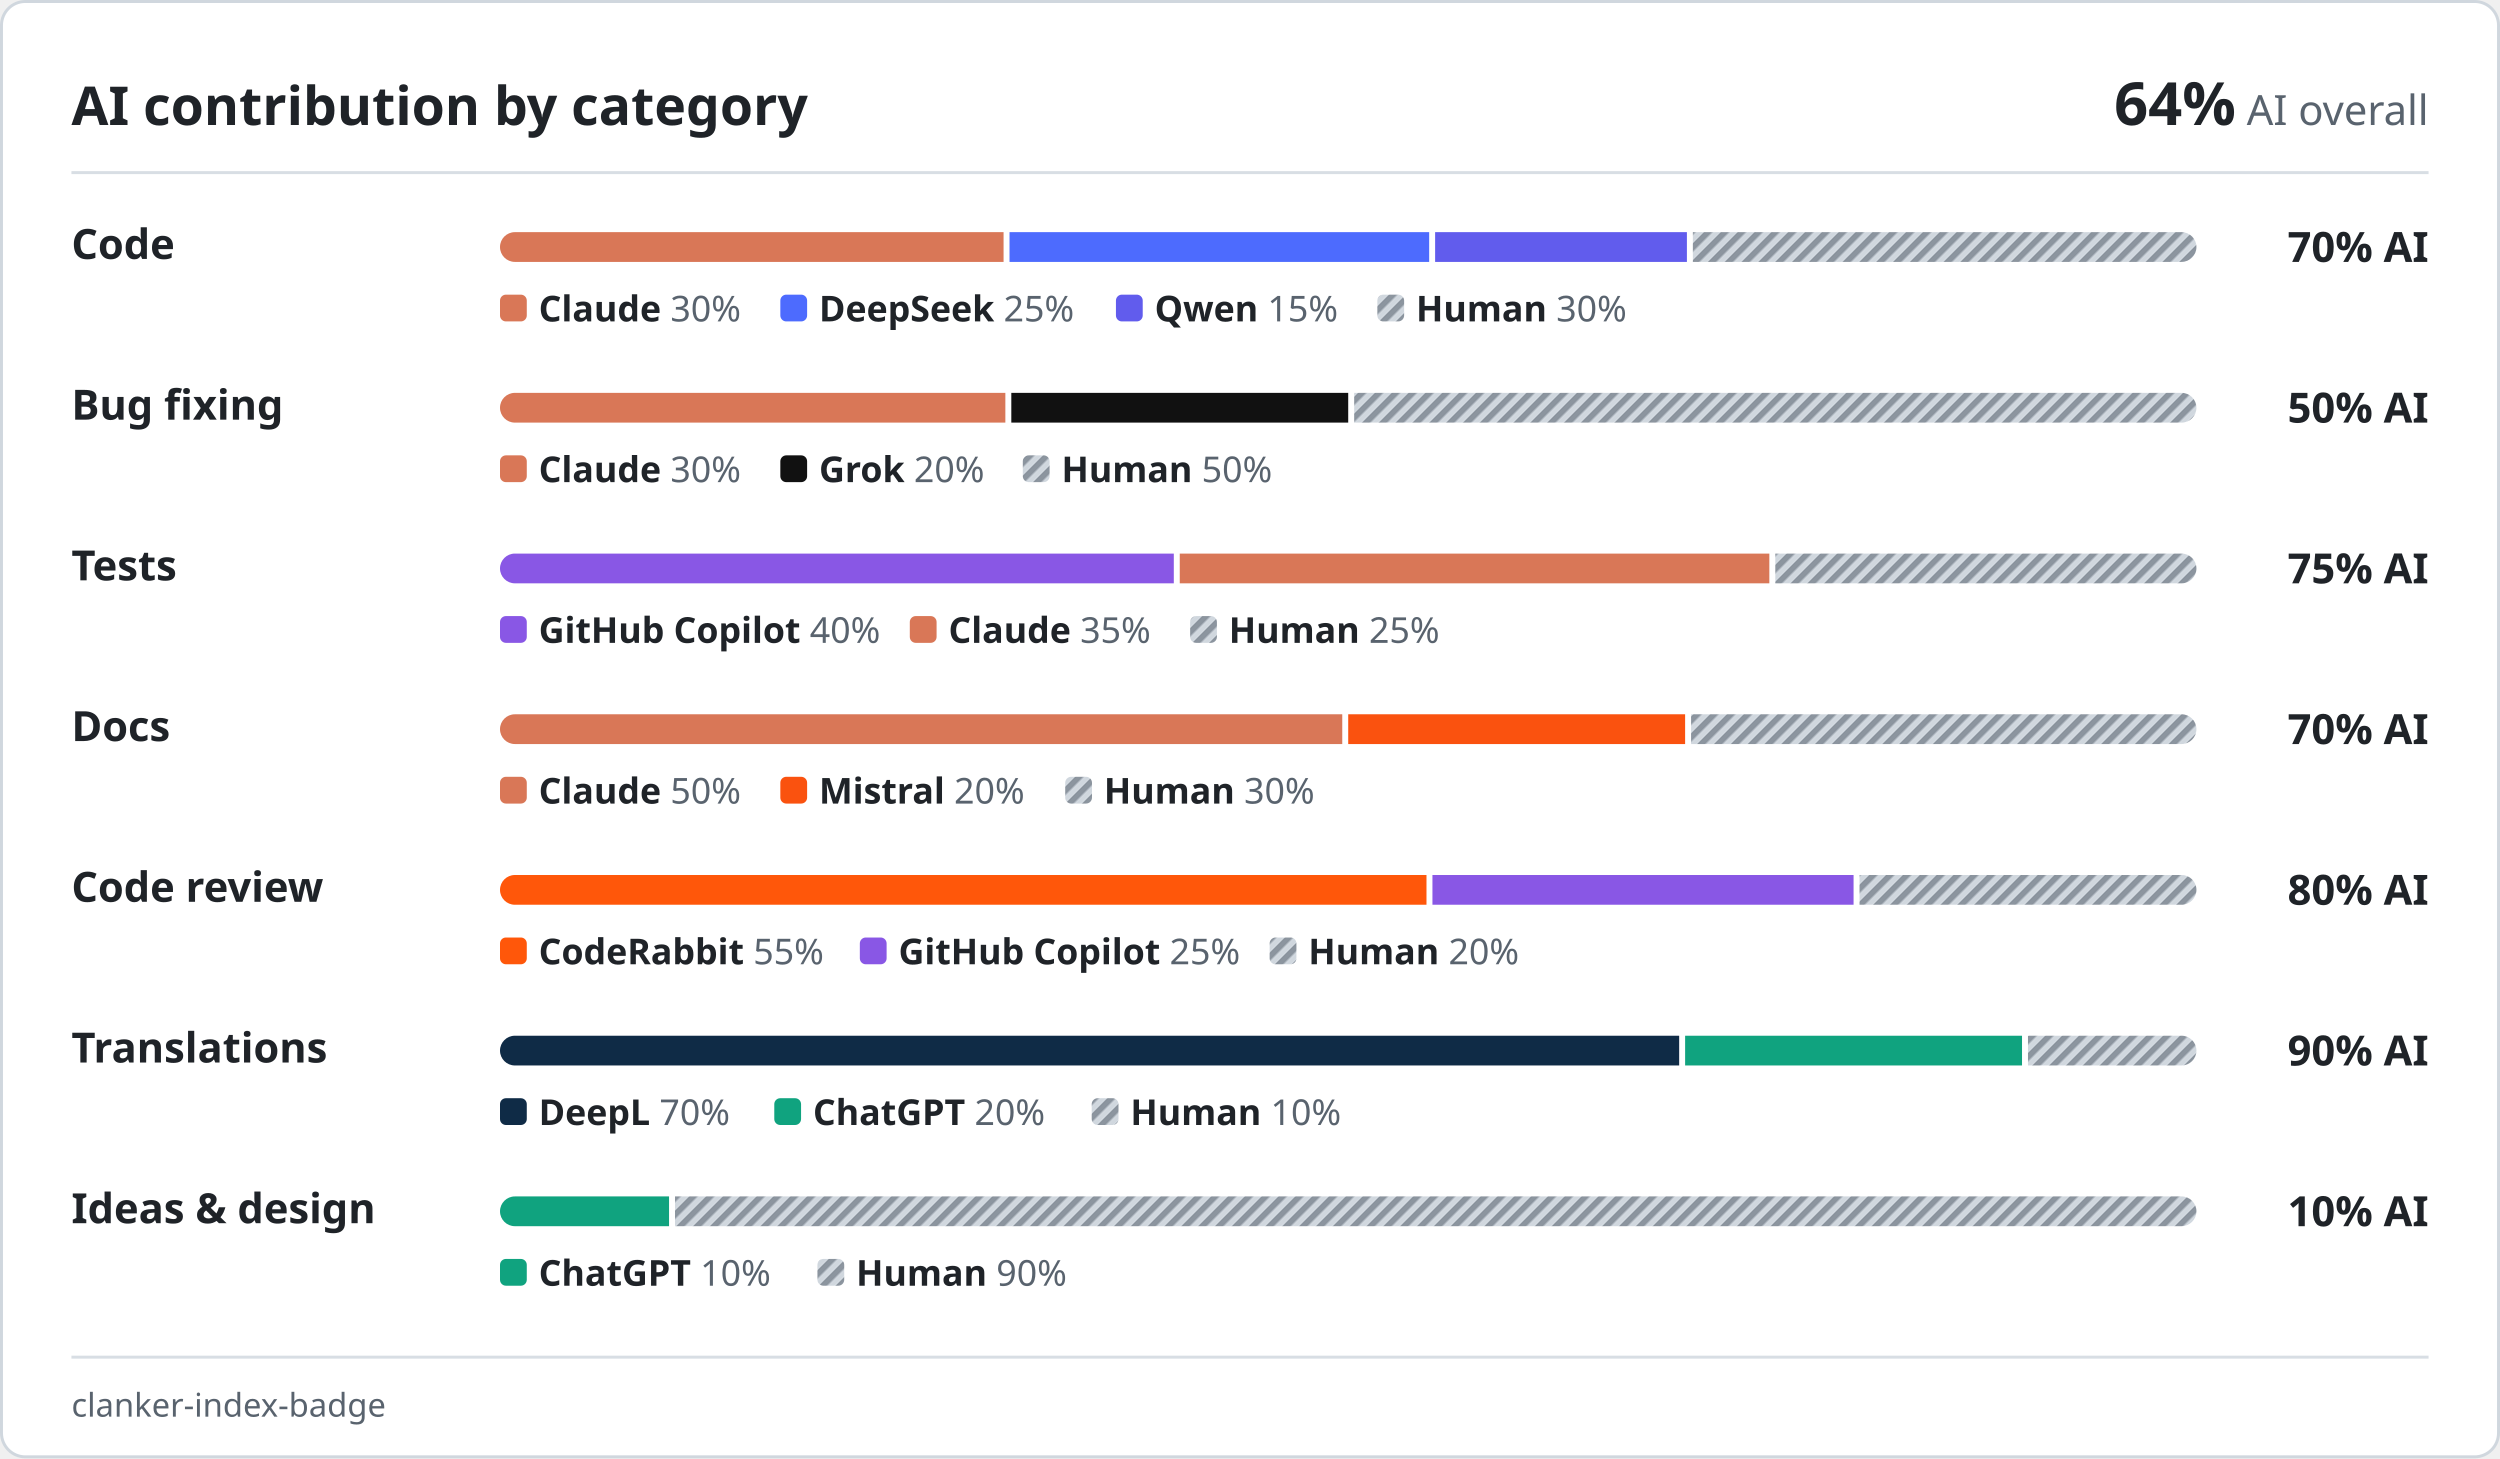
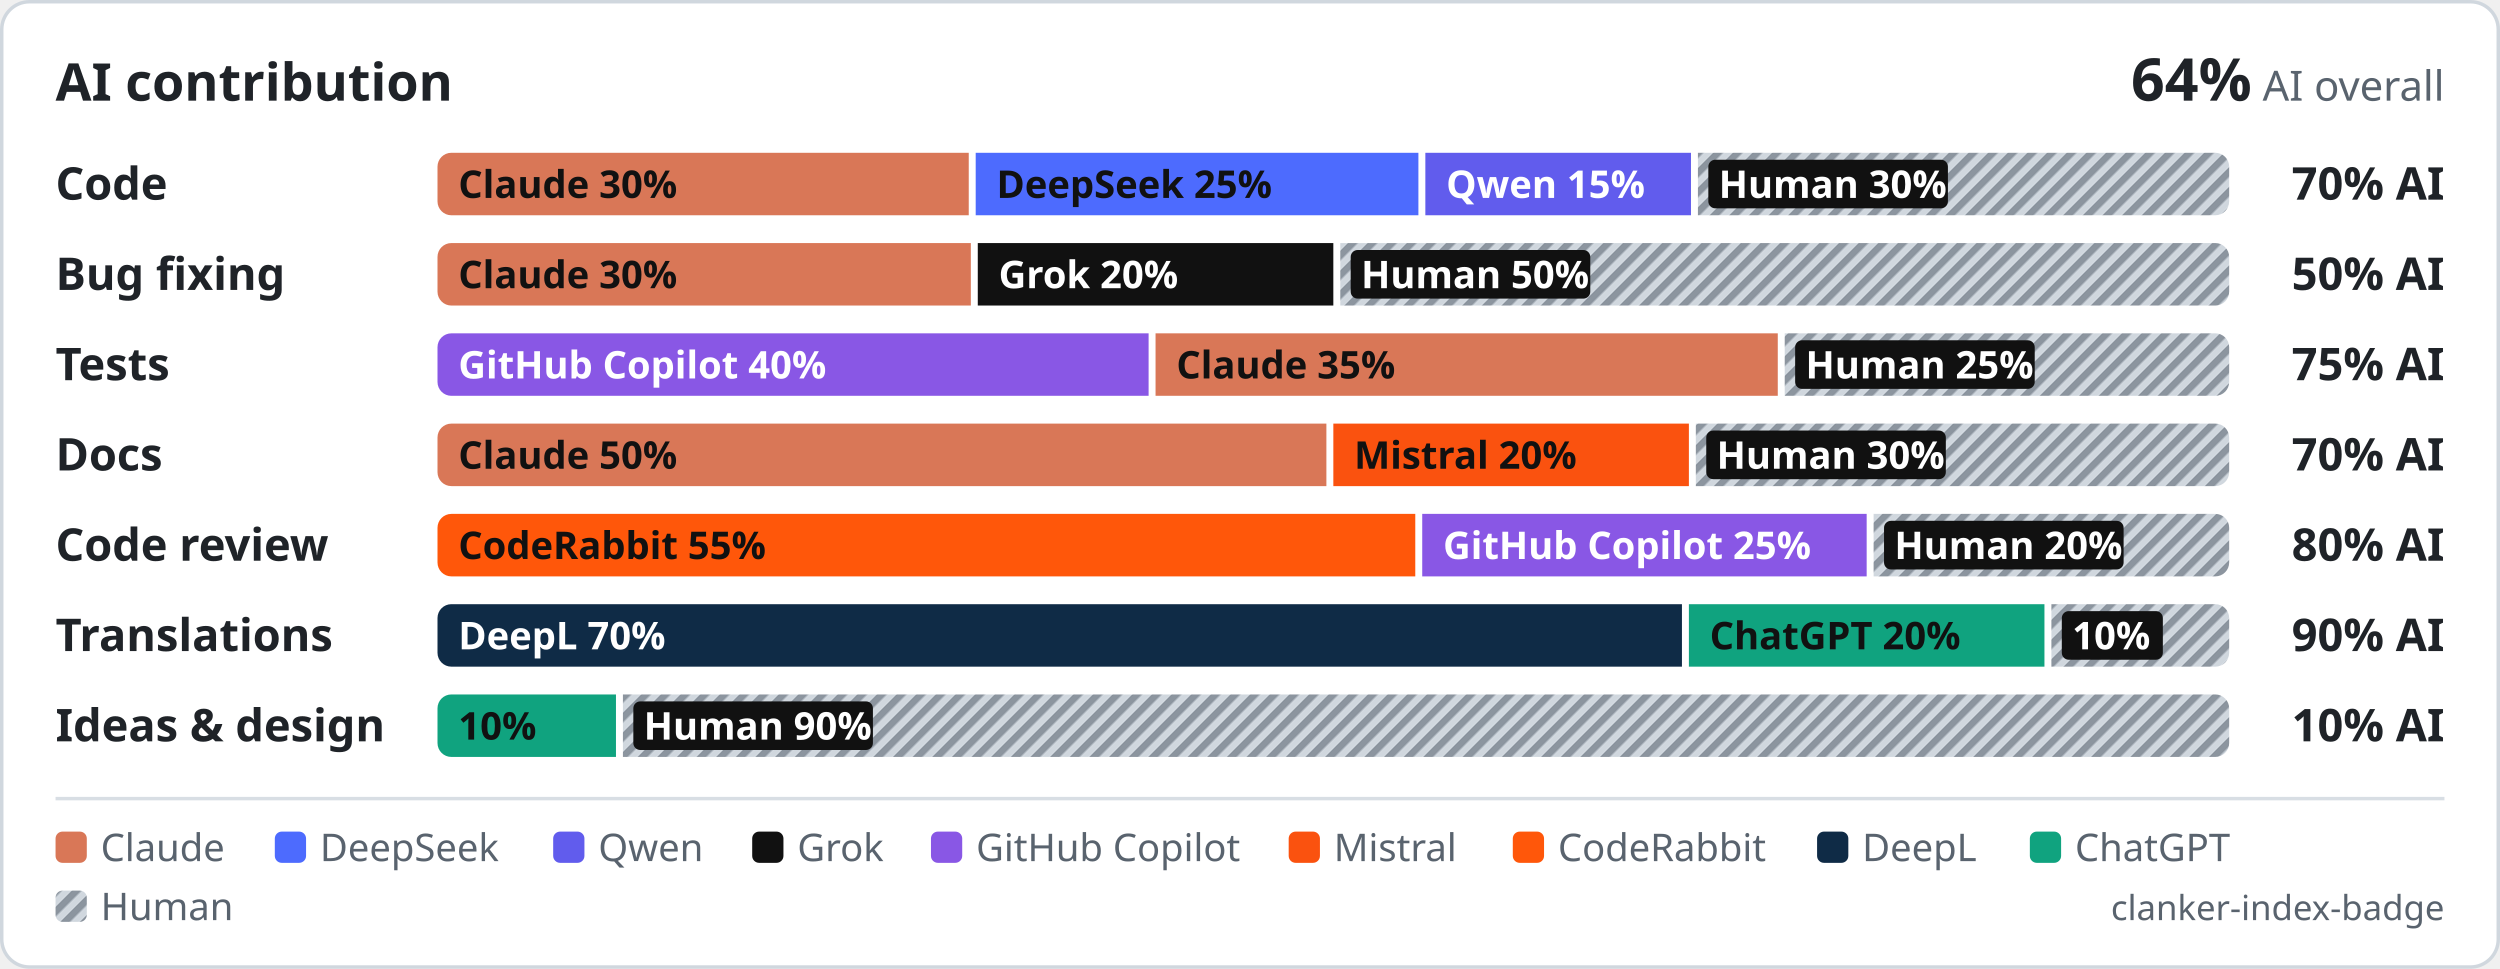
- <svg xmlns="http://www.w3.org/2000/svg" width="840" height="490" viewBox="0 0 840 490" role="img" aria-labelledby="t">
+ <svg xmlns="http://www.w3.org/2000/svg" width="720" height="279" viewBox="0 0 720 279" role="img" aria-labelledby="t">
  <defs>
    <pattern id="f0" width="4" height="4" patternUnits="userSpaceOnUse" patternTransform="rotate(45)">
      <rect width="4" height="4" fill="#d0d7de" />
      <rect width="2" height="4" fill="#8c959f" />
    </pattern>
  </defs>
-   <rect x="0.5" y="0.5" width="839" height="489" rx="8" fill="#ffffff" stroke="#d0d7de" stroke-width="1" />
+   <rect x="0.5" y="0.5" width="719" height="278" rx="8" fill="#ffffff" stroke="#d0d7de" stroke-width="1" />
  <g font-family="-apple-system, BlinkMacSystemFont, 'Segoe UI', 'Noto Sans', Helvetica, Arial, sans-serif">
-     <text x="24" y="42" font-size="18" font-weight="600" fill="#1f2328">AI contribution by category</text>
-     <text x="816" y="42" text-anchor="end" font-size="14" fill="#59636e">
-       <tspan font-size="20" font-weight="700" fill="#1f2328">64%</tspan> AI overall</text>
-     <line x1="24" y1="58" x2="816" y2="58" stroke="#d8dee4" />
-     <text x="24" y="87" font-size="14" font-weight="600" fill="#1f2328">Code</text>
+     <text x="16" y="29" font-size="15" font-weight="600" fill="#1f2328">AI contribution</text>
+     <text x="704" y="29" text-anchor="end" font-size="12" fill="#59636e">
+       <tspan font-size="17" font-weight="800" fill="#1f2328">64%</tspan> AI overall</text>
+     <text x="16" y="57.5" font-size="13" font-weight="600" fill="#1f2328">Code</text>
    <clipPath id="c0">
-       <rect x="168" y="78" width="570" height="10" rx="5" />
+       <rect x="126" y="44" width="516" height="18" rx="4" />
    </clipPath>
    <g clip-path="url(#c0)">
-       <rect x="168.00" y="78" width="169.20" height="10" fill="#D97757" />
-       <rect x="339.20" y="78" width="141.00" height="10" fill="#4D6BFE" />
-       <rect x="482.20" y="78" width="84.60" height="10" fill="#615CED" />
-       <rect x="568.80" y="78" width="169.20" height="10" fill="url(#f0)" />
+       <rect x="126.00" y="44" width="153.00" height="18" fill="#D97757" />
+       <text x="132.00" y="57" font-size="11" font-weight="600" fill="#111111">Claude 30%</text>
+       <rect x="281.00" y="44" width="127.50" height="18" fill="#4D6BFE" />
+       <text x="287.00" y="57" font-size="11" font-weight="600" fill="#111111">DeepSeek 25%</text>
+       <rect x="410.50" y="44" width="76.50" height="18" fill="#615CED" />
+       <text x="416.50" y="57" font-size="11" font-weight="600" fill="#ffffff">Qwen 15%</text>
+       <rect x="489.00" y="44" width="153.00" height="18" fill="url(#f0)" />
+       <rect x="492.00" y="46" width="69.0" height="14" rx="2" fill="#111111" />
+       <text x="495.00" y="57" font-size="11" font-weight="600" fill="#ffffff">Human 30%</text>
    </g>
-     <text x="816" y="88" text-anchor="end" font-size="14" font-weight="700" fill="#1f2328">70% AI</text>
-     <rect x="168" y="99" width="9" height="9" rx="2" fill="#D97757" />
-     <text x="181" y="108" font-size="12" fill="#59636e">
-       <tspan font-weight="600" fill="#1f2328">Claude</tspan> 30%</text>
-     <rect x="262.192" y="99" width="9" height="9" rx="2" fill="#4D6BFE" />
-     <text x="275.192" y="108" font-size="12" fill="#59636e">
-       <tspan font-weight="600" fill="#1f2328">DeepSeek</tspan> 25%</text>
-     <rect x="374.955" y="99" width="9" height="9" rx="2" fill="#615CED" />
-     <text x="387.955" y="108" font-size="12" fill="#59636e">
-       <tspan font-weight="600" fill="#1f2328">Qwen</tspan> 15%</text>
-     <rect x="462.787" y="99" width="9" height="9" rx="2" fill="url(#f0)" />
-     <text x="475.787" y="108" font-size="12" fill="#59636e">
-       <tspan font-weight="600" fill="#1f2328">Human</tspan> 30%</text>
-     <text x="24" y="141" font-size="14" font-weight="600" fill="#1f2328">Bug fixing</text>
+     <text x="704" y="57.5" text-anchor="end" font-size="13" font-weight="700" fill="#1f2328">70% AI</text>
+     <text x="16" y="83.5" font-size="13" font-weight="600" fill="#1f2328">Bug fixing</text>
    <clipPath id="c1">
-       <rect x="168" y="132" width="570" height="10" rx="5" />
+       <rect x="126" y="70" width="516" height="18" rx="4" />
    </clipPath>
    <g clip-path="url(#c1)">
-       <rect x="168.00" y="132" width="169.80" height="10" fill="#D97757" />
-       <rect x="339.80" y="132" width="113.20" height="10" fill="#111111" />
-       <rect x="455.00" y="132" width="283.00" height="10" fill="url(#f0)" />
+       <rect x="126.00" y="70" width="153.60" height="18" fill="#D97757" />
+       <text x="132.00" y="83" font-size="11" font-weight="600" fill="#111111">Claude 30%</text>
+       <rect x="281.60" y="70" width="102.40" height="18" fill="#111111" />
+       <text x="287.60" y="83" font-size="11" font-weight="600" fill="#ffffff">Grok 20%</text>
+       <rect x="386.00" y="70" width="256.00" height="18" fill="url(#f0)" />
+       <rect x="389.00" y="72" width="69.0" height="14" rx="2" fill="#111111" />
+       <text x="392.00" y="83" font-size="11" font-weight="600" fill="#ffffff">Human 50%</text>
    </g>
-     <text x="816" y="142" text-anchor="end" font-size="14" font-weight="700" fill="#1f2328">50% AI</text>
-     <rect x="168" y="153" width="9" height="9" rx="2" fill="#D97757" />
-     <text x="181" y="162" font-size="12" fill="#59636e">
-       <tspan font-weight="600" fill="#1f2328">Claude</tspan> 30%</text>
-     <rect x="262.192" y="153" width="9" height="9" rx="2" fill="#111111" />
-     <text x="275.192" y="162" font-size="12" fill="#59636e">
-       <tspan font-weight="600" fill="#1f2328">Grok</tspan> 20%</text>
-     <rect x="343.664" y="153" width="9" height="9" rx="2" fill="url(#f0)" />
-     <text x="356.664" y="162" font-size="12" fill="#59636e">
-       <tspan font-weight="600" fill="#1f2328">Human</tspan> 50%</text>
-     <text x="24" y="195" font-size="14" font-weight="600" fill="#1f2328">Tests</text>
+     <text x="704" y="83.5" text-anchor="end" font-size="13" font-weight="700" fill="#1f2328">50% AI</text>
+     <text x="16" y="109.5" font-size="13" font-weight="600" fill="#1f2328">Tests</text>
    <clipPath id="c2">
-       <rect x="168" y="186" width="570" height="10" rx="5" />
+       <rect x="126" y="96" width="516" height="18" rx="4" />
    </clipPath>
    <g clip-path="url(#c2)">
-       <rect x="168.00" y="186" width="226.40" height="10" fill="#8957E5" />
-       <rect x="396.40" y="186" width="198.10" height="10" fill="#D97757" />
-       <rect x="596.50" y="186" width="141.50" height="10" fill="url(#f0)" />
+       <rect x="126.00" y="96" width="204.80" height="18" fill="#8957E5" />
+       <text x="132.00" y="109" font-size="11" font-weight="600" fill="#ffffff">GitHub Copilot 40%</text>
+       <rect x="332.80" y="96" width="179.20" height="18" fill="#D97757" />
+       <text x="338.80" y="109" font-size="11" font-weight="600" fill="#111111">Claude 35%</text>
+       <rect x="514.00" y="96" width="128.00" height="18" fill="url(#f0)" />
+       <rect x="517.00" y="98" width="69.0" height="14" rx="2" fill="#111111" />
+       <text x="520.00" y="109" font-size="11" font-weight="600" fill="#ffffff">Human 25%</text>
    </g>
-     <text x="816" y="196" text-anchor="end" font-size="14" font-weight="700" fill="#1f2328">75% AI</text>
-     <rect x="168" y="207" width="9" height="9" rx="2" fill="#8957E5" />
-     <text x="181" y="216" font-size="12" fill="#59636e">
-       <tspan font-weight="600" fill="#1f2328">GitHub Copilot</tspan> 40%</text>
-     <rect x="305.694" y="207" width="9" height="9" rx="2" fill="#D97757" />
-     <text x="318.694" y="216" font-size="12" fill="#59636e">
-       <tspan font-weight="600" fill="#1f2328">Claude</tspan> 35%</text>
-     <rect x="399.886" y="207" width="9" height="9" rx="2" fill="url(#f0)" />
-     <text x="412.886" y="216" font-size="12" fill="#59636e">
-       <tspan font-weight="600" fill="#1f2328">Human</tspan> 25%</text>
-     <text x="24" y="249" font-size="14" font-weight="600" fill="#1f2328">Docs</text>
+     <text x="704" y="109.5" text-anchor="end" font-size="13" font-weight="700" fill="#1f2328">75% AI</text>
+     <text x="16" y="135.5" font-size="13" font-weight="600" fill="#1f2328">Docs</text>
    <clipPath id="c3">
-       <rect x="168" y="240" width="570" height="10" rx="5" />
+       <rect x="126" y="122" width="516" height="18" rx="4" />
    </clipPath>
    <g clip-path="url(#c3)">
-       <rect x="168.00" y="240" width="283.00" height="10" fill="#D97757" />
-       <rect x="453.00" y="240" width="113.20" height="10" fill="#FA520F" />
-       <rect x="568.20" y="240" width="169.80" height="10" fill="url(#f0)" />
+       <rect x="126.00" y="122" width="256.00" height="18" fill="#D97757" />
+       <text x="132.00" y="135" font-size="11" font-weight="600" fill="#111111">Claude 50%</text>
+       <rect x="384.00" y="122" width="102.40" height="18" fill="#FA520F" />
+       <text x="390.00" y="135" font-size="11" font-weight="600" fill="#111111">Mistral 20%</text>
+       <rect x="488.40" y="122" width="153.60" height="18" fill="url(#f0)" />
+       <rect x="491.40" y="124" width="69.0" height="14" rx="2" fill="#111111" />
+       <text x="494.40" y="135" font-size="11" font-weight="600" fill="#ffffff">Human 30%</text>
    </g>
-     <text x="816" y="250" text-anchor="end" font-size="14" font-weight="700" fill="#1f2328">70% AI</text>
-     <rect x="168" y="261" width="9" height="9" rx="2" fill="#D97757" />
-     <text x="181" y="270" font-size="12" fill="#59636e">
-       <tspan font-weight="600" fill="#1f2328">Claude</tspan> 50%</text>
-     <rect x="262.192" y="261" width="9" height="9" rx="2" fill="#FA520F" />
-     <text x="275.192" y="270" font-size="12" fill="#59636e">
-       <tspan font-weight="600" fill="#1f2328">Mistral</tspan> 20%</text>
-     <rect x="357.91" y="261" width="9" height="9" rx="2" fill="url(#f0)" />
-     <text x="370.91" y="270" font-size="12" fill="#59636e">
-       <tspan font-weight="600" fill="#1f2328">Human</tspan> 30%</text>
-     <text x="24" y="303" font-size="14" font-weight="600" fill="#1f2328">Code review</text>
+     <text x="704" y="135.5" text-anchor="end" font-size="13" font-weight="700" fill="#1f2328">70% AI</text>
+     <text x="16" y="161.5" font-size="13" font-weight="600" fill="#1f2328">Code review</text>
    <clipPath id="c4">
-       <rect x="168" y="294" width="570" height="10" rx="5" />
+       <rect x="126" y="148" width="516" height="18" rx="4" />
    </clipPath>
    <g clip-path="url(#c4)">
-       <rect x="168.00" y="294" width="311.30" height="10" fill="#FF570A" />
-       <rect x="481.30" y="294" width="141.50" height="10" fill="#8957E5" />
-       <rect x="624.80" y="294" width="113.20" height="10" fill="url(#f0)" />
+       <rect x="126.00" y="148" width="281.60" height="18" fill="#FF570A" />
+       <text x="132.00" y="161" font-size="11" font-weight="600" fill="#111111">CodeRabbit 55%</text>
+       <rect x="409.60" y="148" width="128.00" height="18" fill="#8957E5" />
+       <text x="415.60" y="161" font-size="11" font-weight="600" fill="#ffffff">GitHub Copilot 25%</text>
+       <rect x="539.60" y="148" width="102.40" height="18" fill="url(#f0)" />
+       <rect x="542.60" y="150" width="69.0" height="14" rx="2" fill="#111111" />
+       <text x="545.60" y="161" font-size="11" font-weight="600" fill="#ffffff">Human 20%</text>
    </g>
-     <text x="816" y="304" text-anchor="end" font-size="14" font-weight="700" fill="#1f2328">80% AI</text>
-     <rect x="168" y="315" width="9" height="9" rx="2" fill="#FF570A" />
-     <text x="181" y="324" font-size="12" fill="#59636e">
-       <tspan font-weight="600" fill="#1f2328">CodeRabbit</tspan> 55%</text>
-     <rect x="288.904" y="315" width="9" height="9" rx="2" fill="#8957E5" />
-     <text x="301.904" y="324" font-size="12" fill="#59636e">
-       <tspan font-weight="600" fill="#1f2328">GitHub Copilot</tspan> 25%</text>
-     <rect x="426.598" y="315" width="9" height="9" rx="2" fill="url(#f0)" />
-     <text x="439.598" y="324" font-size="12" fill="#59636e">
-       <tspan font-weight="600" fill="#1f2328">Human</tspan> 20%</text>
-     <text x="24" y="357" font-size="14" font-weight="600" fill="#1f2328">Translations</text>
+     <text x="704" y="161.5" text-anchor="end" font-size="13" font-weight="700" fill="#1f2328">80% AI</text>
+     <text x="16" y="187.5" font-size="13" font-weight="600" fill="#1f2328">Translations</text>
    <clipPath id="c5">
-       <rect x="168" y="348" width="570" height="10" rx="5" />
+       <rect x="126" y="174" width="516" height="18" rx="4" />
    </clipPath>
    <g clip-path="url(#c5)">
-       <rect x="168.00" y="348" width="396.20" height="10" fill="#0F2B46" />
-       <rect x="566.20" y="348" width="113.20" height="10" fill="#10A37F" />
-       <rect x="681.40" y="348" width="56.60" height="10" fill="url(#f0)" />
+       <rect x="126.00" y="174" width="358.40" height="18" fill="#0F2B46" />
+       <text x="132.00" y="187" font-size="11" font-weight="600" fill="#ffffff">DeepL 70%</text>
+       <rect x="486.40" y="174" width="102.40" height="18" fill="#10A37F" />
+       <text x="492.40" y="187" font-size="11" font-weight="600" fill="#111111">ChatGPT 20%</text>
+       <rect x="590.80" y="174" width="51.20" height="18" fill="url(#f0)" />
+       <rect x="593.80" y="176" width="29.1" height="14" rx="2" fill="#111111" />
+       <text x="596.80" y="187" font-size="11" font-weight="600" fill="#ffffff">10%</text>
    </g>
-     <text x="816" y="358" text-anchor="end" font-size="14" font-weight="700" fill="#1f2328">90% AI</text>
-     <rect x="168" y="369" width="9" height="9" rx="2" fill="#0F2B46" />
-     <text x="181" y="378" font-size="12" fill="#59636e">
-       <tspan font-weight="600" fill="#1f2328">DeepL</tspan> 70%</text>
-     <rect x="260.157" y="369" width="9" height="9" rx="2" fill="#10A37F" />
-     <text x="273.157" y="378" font-size="12" fill="#59636e">
-       <tspan font-weight="600" fill="#1f2328">ChatGPT</tspan> 20%</text>
-     <rect x="366.814" y="369" width="9" height="9" rx="2" fill="url(#f0)" />
-     <text x="379.814" y="378" font-size="12" fill="#59636e">
-       <tspan font-weight="600" fill="#1f2328">Human</tspan> 10%</text>
-     <text x="24" y="411" font-size="14" font-weight="600" fill="#1f2328">Ideas &amp; design</text>
+     <text x="704" y="187.5" text-anchor="end" font-size="13" font-weight="700" fill="#1f2328">90% AI</text>
+     <text x="16" y="213.5" font-size="13" font-weight="600" fill="#1f2328">Ideas &amp; design</text>
    <clipPath id="c6">
-       <rect x="168" y="402" width="570" height="10" rx="5" />
+       <rect x="126" y="200" width="516" height="18" rx="4" />
    </clipPath>
    <g clip-path="url(#c6)">
-       <rect x="168.00" y="402" width="56.80" height="10" fill="#10A37F" />
-       <rect x="226.80" y="402" width="511.20" height="10" fill="url(#f0)" />
+       <rect x="126.00" y="200" width="51.40" height="18" fill="#10A37F" />
+       <text x="132.00" y="213" font-size="11" font-weight="600" fill="#111111">10%</text>
+       <rect x="179.40" y="200" width="462.60" height="18" fill="url(#f0)" />
+       <rect x="182.40" y="202" width="69.0" height="14" rx="2" fill="#111111" />
+       <text x="185.40" y="213" font-size="11" font-weight="600" fill="#ffffff">Human 90%</text>
    </g>
-     <text x="816" y="412" text-anchor="end" font-size="14" font-weight="700" fill="#1f2328">10% AI</text>
-     <rect x="168" y="423" width="9" height="9" rx="2" fill="#10A37F" />
-     <text x="181" y="432" font-size="12" fill="#59636e">
-       <tspan font-weight="600" fill="#1f2328">ChatGPT</tspan> 10%</text>
-     <rect x="274.658" y="423" width="9" height="9" rx="2" fill="url(#f0)" />
-     <text x="287.658" y="432" font-size="12" fill="#59636e">
-       <tspan font-weight="600" fill="#1f2328">Human</tspan> 90%</text>
-     <line x1="24" y1="456" x2="816" y2="456" stroke="#d8dee4" />
-     <text x="24" y="476" font-size="11" fill="#59636e">clanker-index-badge</text>
+     <text x="704" y="213.5" text-anchor="end" font-size="13" font-weight="700" fill="#1f2328">10% AI</text>
+     <line x1="16" y1="230" x2="704" y2="230" stroke="#d8dee4" />
+     <rect x="16" y="239.5" width="9" height="9" rx="2" fill="#D97757" />
+     <text x="29" y="248" font-size="11" fill="#59636e">Claude</text>
+     <rect x="79.146" y="239.5" width="9" height="9" rx="2" fill="#4D6BFE" />
+     <text x="92.146" y="248" font-size="11" fill="#59636e">DeepSeek</text>
+     <rect x="159.316" y="239.5" width="9" height="9" rx="2" fill="#615CED" />
+     <text x="172.316" y="248" font-size="11" fill="#59636e">Qwen</text>
+     <rect x="216.632" y="239.5" width="9" height="9" rx="2" fill="#111111" />
+     <text x="229.632" y="248" font-size="11" fill="#59636e">Grok</text>
+     <rect x="268.118" y="239.5" width="9" height="9" rx="2" fill="#8957E5" />
+     <text x="281.118" y="248" font-size="11" fill="#59636e">GitHub Copilot</text>
+     <rect x="371.141" y="239.5" width="9" height="9" rx="2" fill="#FA520F" />
+     <text x="384.141" y="248" font-size="11" fill="#59636e">Mistral</text>
+     <rect x="435.686" y="239.5" width="9" height="9" rx="2" fill="#FF570A" />
+     <text x="448.686" y="248" font-size="11" fill="#59636e">CodeRabbit</text>
+     <rect x="523.318" y="239.5" width="9" height="9" rx="2" fill="#0F2B46" />
+     <text x="536.318" y="248" font-size="11" fill="#59636e">DeepL</text>
+     <rect x="584.598" y="239.5" width="9" height="9" rx="2" fill="#10A37F" />
+     <text x="597.598" y="248" font-size="11" fill="#59636e">ChatGPT</text>
+     <rect x="16" y="256.5" width="9" height="9" rx="2" fill="url(#f0)" />
+     <text x="29" y="265" font-size="11" fill="#59636e">Human</text>
+     <text x="704" y="265" text-anchor="end" font-size="10" fill="#59636e">clanker-index-badge</text>
  </g>
</svg>
